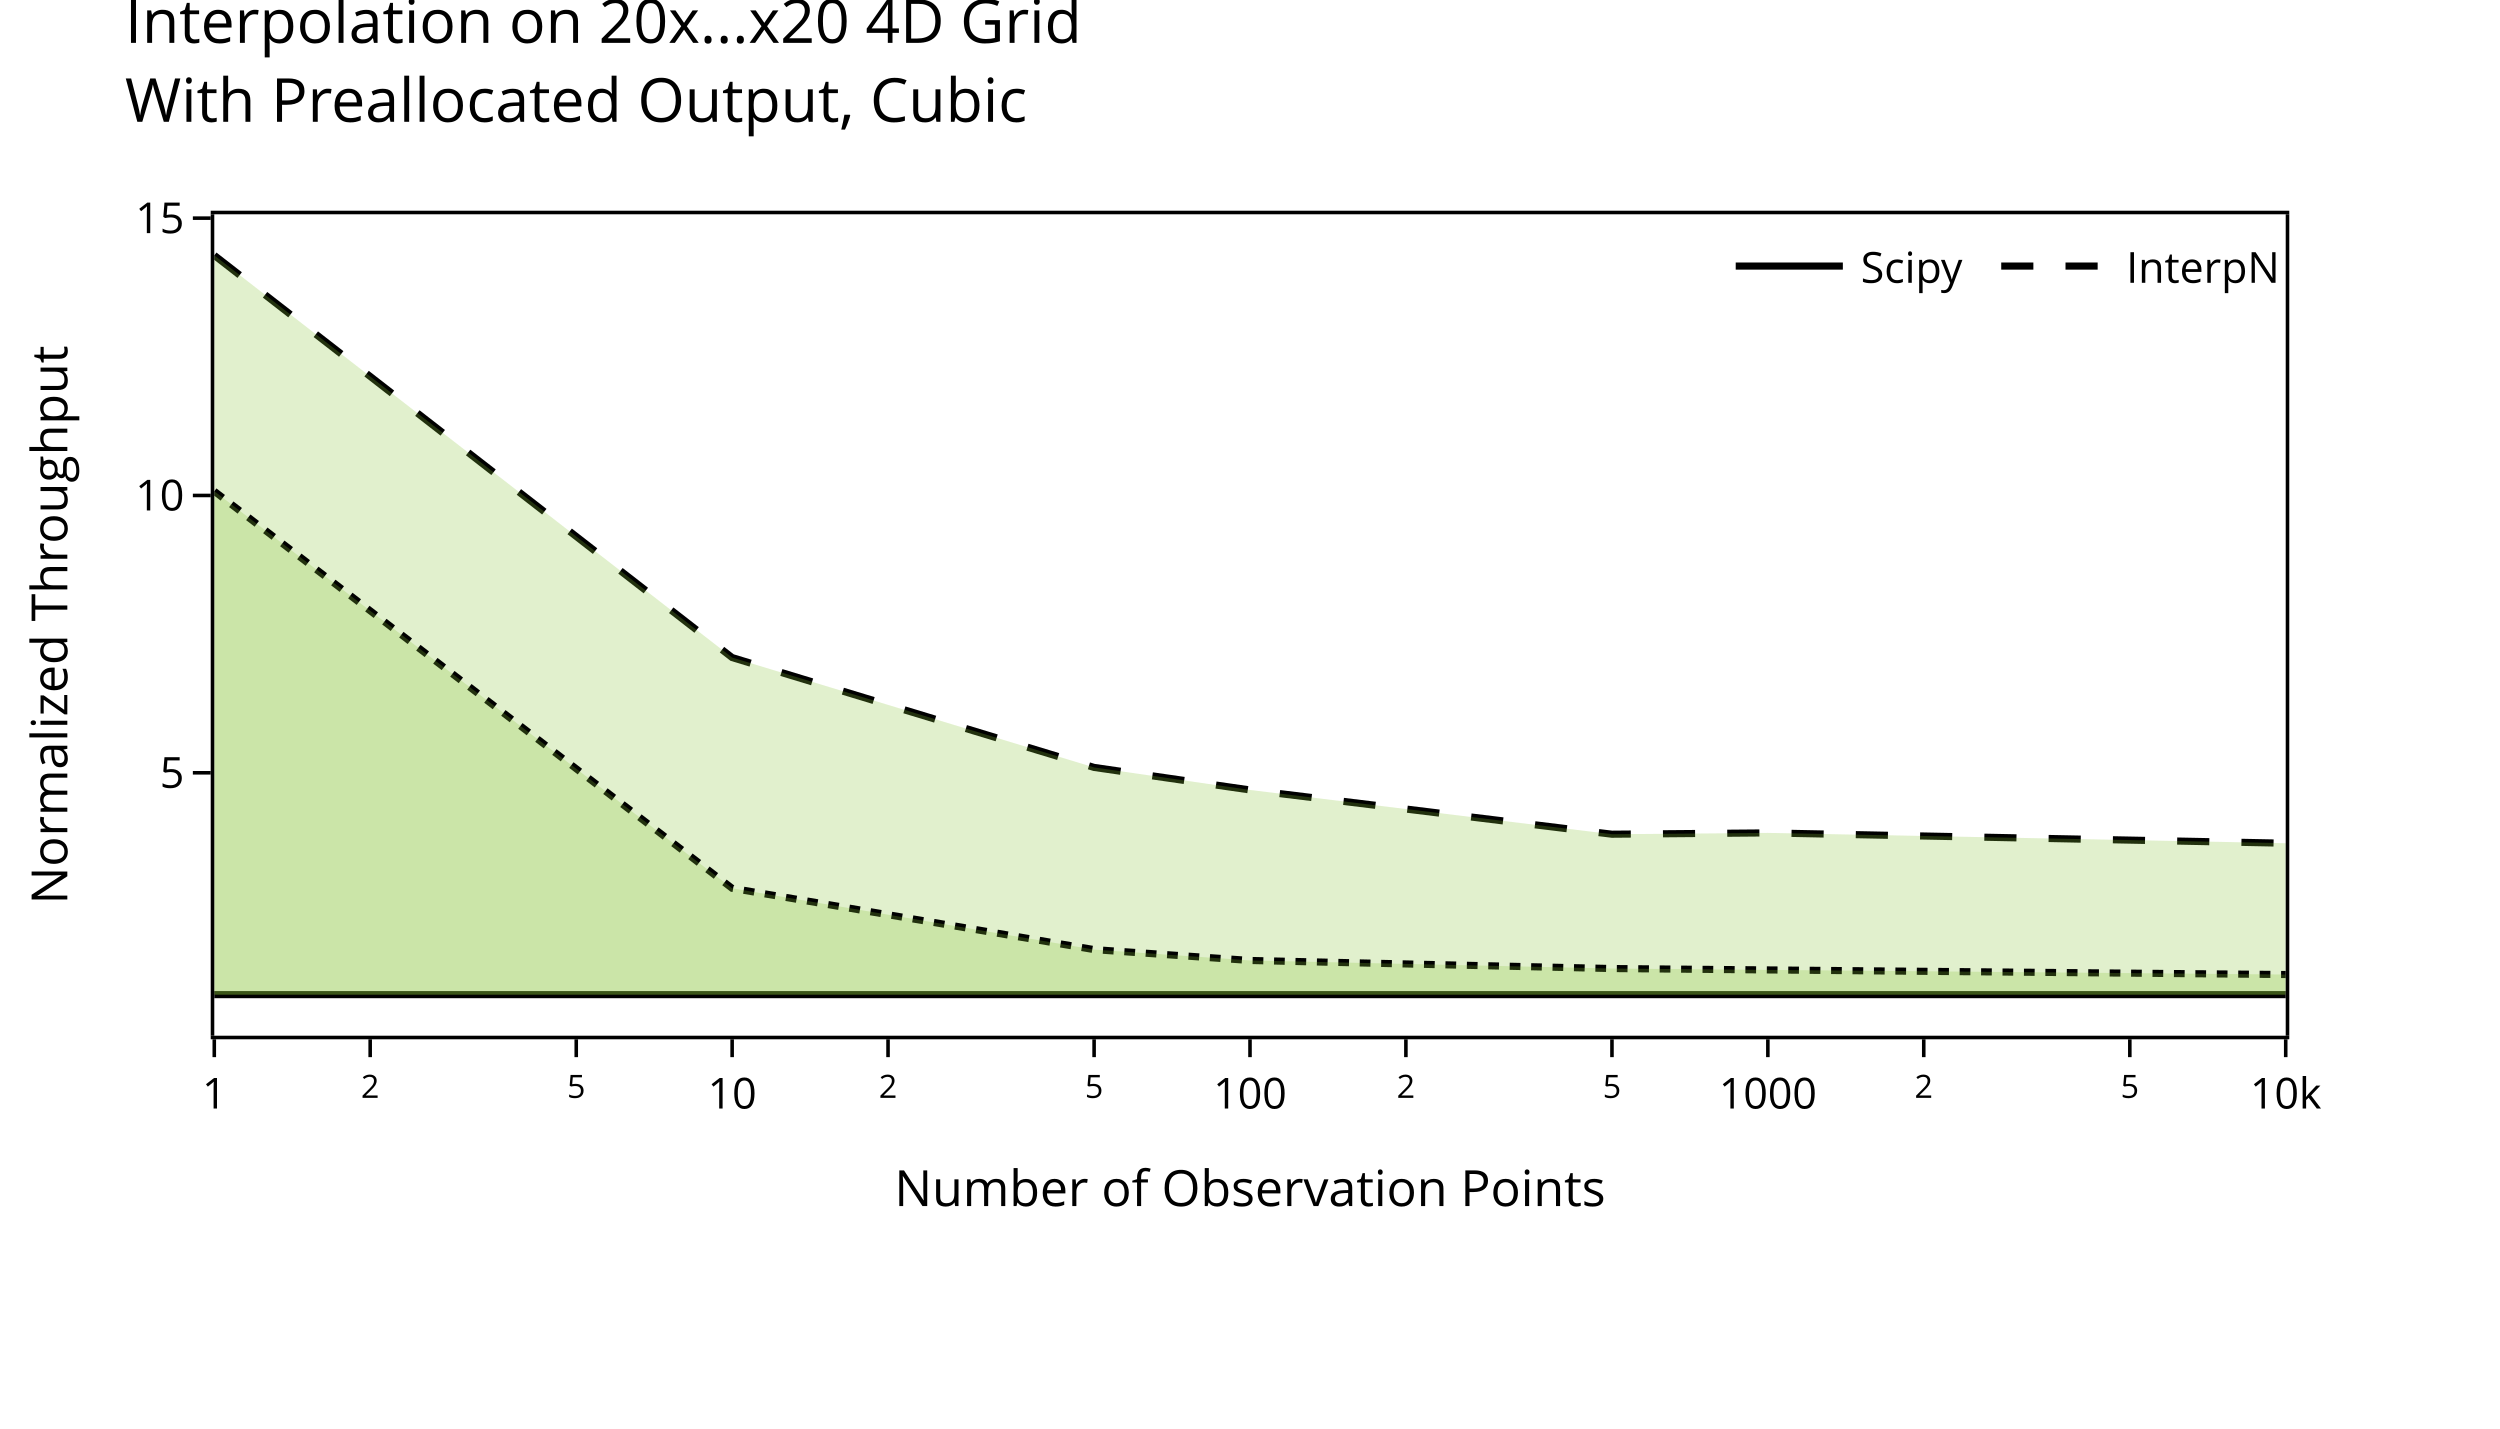
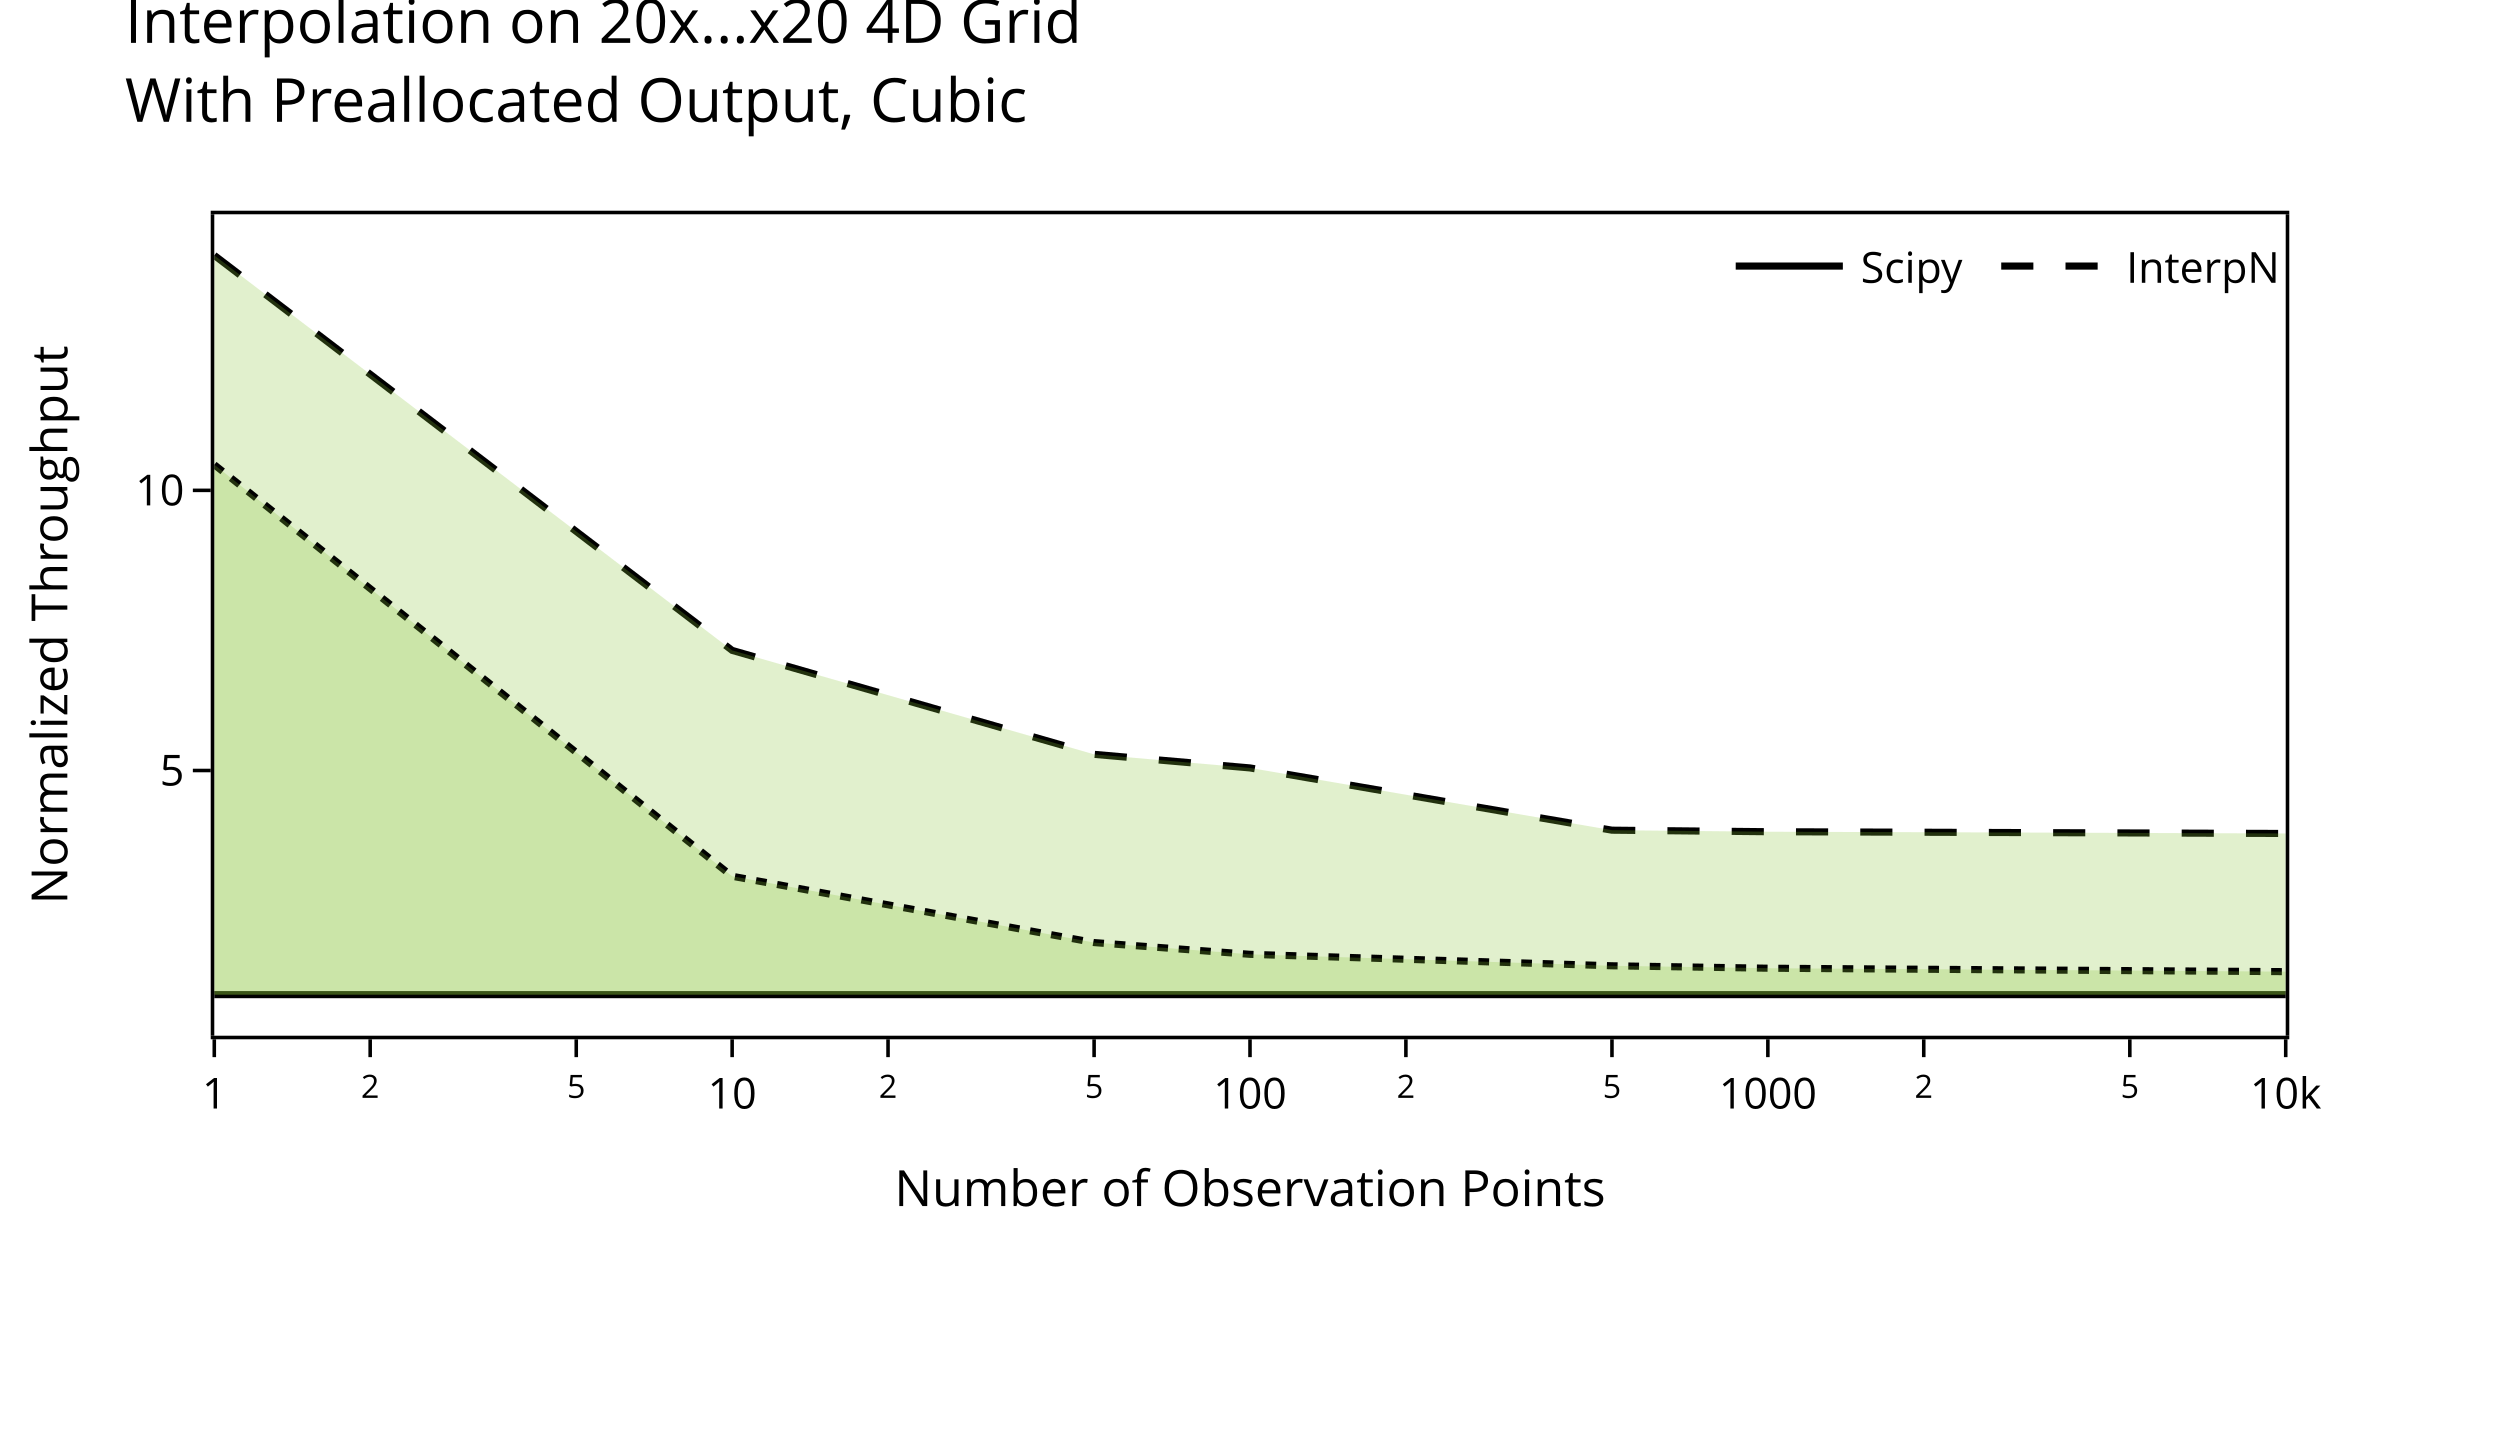
<svg xmlns="http://www.w3.org/2000/svg" class="main-svg" width="700" height="400" style="" viewBox="0 0 700 400">
  <rect x="0" y="0" width="700" height="400" style="fill: rgb(0, 0, 0); fill-opacity: 0;" />
-   <defs id="defs-426833">
+   <defs id="defs-e88cef">
    <g class="clips">
-       <clipPath id="clip426833xyplot" class="plotclip">
+       <clipPath id="clipe88cefxyplot" class="plotclip">
        <rect width="580" height="230" />
      </clipPath>
-       <clipPath class="axesclip" id="clip426833x">
+       <clipPath class="axesclip" id="clipe88cefx">
        <rect x="60" y="0" width="580" height="400" />
      </clipPath>
-       <clipPath class="axesclip" id="clip426833y">
+       <clipPath class="axesclip" id="clipe88cefy">
        <rect x="0" y="60" width="700" height="230" />
      </clipPath>
-       <clipPath class="axesclip" id="clip426833xy">
+       <clipPath class="axesclip" id="clipe88cefxy">
        <rect x="60" y="60" width="580" height="230" />
      </clipPath>
    </g>
    <g class="gradients" />
    <g class="patterns" />
  </defs>
  <g class="bglayer">
    <rect class="bg" x="60" y="60" width="580" height="230" style="fill: rgb(0, 0, 0); fill-opacity: 0; stroke-width: 0;" />
  </g>
  <g class="layer-below">
    <g class="imagelayer" />
    <g class="shapelayer" />
  </g>
  <g class="cartesianlayer">
    <g class="subplot xy">
      <g class="layer-subplot">
        <g class="shapelayer" />
        <g class="imagelayer" />
      </g>
      <g class="minor-gridlayer">
        <g class="x" />
        <g class="y" />
      </g>
      <g class="gridlayer">
        <g class="x" />
        <g class="y" />
      </g>
      <g class="zerolinelayer" />
      <g class="layer-between">
        <g class="shapelayer" />
        <g class="imagelayer" />
      </g>
      <path class="xlines-below" />
      <path class="ylines-below" />
      <g class="overlines-below" />
      <g class="xaxislayer-below" />
      <g class="yaxislayer-below" />
      <g class="overaxes-below" />
      <g class="overplot">
-         <g class="xy" transform="translate(60,60)" clip-path="url(#clip426833xyplot)">
+         <g class="xy" transform="translate(60,60)" clip-path="url(#clipe88cefxyplot)">
          <g class="scatterlayer mlayer">
-             <g class="trace scatter trace363fbc" style="stroke-miterlimit: 2; opacity: 1;">
+             <g class="trace scatter tracee51614" style="stroke-miterlimit: 2; opacity: 1;">
              <g class="fills" />
              <g class="errorbars" />
              <g class="lines">
                <path class="js-line" d="M0,218.5L580,218.5" style="vector-effect: none; fill: none; stroke: rgb(0, 0, 0); stroke-opacity: 1; stroke-width: 2px; opacity: 1;" />
              </g>
              <g class="points" />
              <g class="text" />
            </g>
-             <g class="trace scatter trace9b9ae2" style="stroke-miterlimit: 2; opacity: 1;">
+             <g class="trace scatter trace01c860" style="stroke-miterlimit: 2; opacity: 1;">
              <g class="fills" />
              <g class="errorbars" />
              <g class="lines">
-                 <path class="js-line" d="M0,11.5L145,124.12L246.35,154.88L290,161.19L391.35,173.58L435,173.21L580,176.1" style="vector-effect: none; fill: none; stroke: rgb(0, 0, 0); stroke-opacity: 1; stroke-dasharray: 9px, 9px; stroke-width: 2px; opacity: 1;" />
-               </g>
-               <g class="points" />
-               <g class="text" />
-             </g>
-             <g class="trace scatter trace7789f5" style="stroke-miterlimit: 2; opacity: 1;">
+                 <path class="js-line" d="M0,11.5L145,122.11L246.35,151.22L290,155.02L391.35,172.45L435,172.88L580,173.37" style="vector-effect: none; fill: none; stroke: rgb(0, 0, 0); stroke-opacity: 1; stroke-dasharray: 9px, 9px; stroke-width: 2px; opacity: 1;" />
+               </g>
+               <g class="points" />
+               <g class="text" />
+             </g>
+             <g class="trace scatter trace247b1f" style="stroke-miterlimit: 2; opacity: 1;">
              <g class="fills">
                <g>
-                   <path class="js-fill" d="M0,11.5L145,124.12L246.35,154.88L290,161.19L391.35,173.58L435,173.21L580,176.1L580,218.5L435,218.5L0,218.5Z" style="fill: rgb(139, 196, 59); fill-opacity: 0.25; stroke-width: 0;" />
+                   <path class="js-fill" d="M0,11.5L145,122.11L246.35,151.22L290,155.02L391.35,172.45L435,172.88L580,173.37L580,218.5L435,218.5L0,218.5Z" style="fill: rgb(139, 196, 59); fill-opacity: 0.25; stroke-width: 0;" />
                </g>
              </g>
              <g class="errorbars" />
              <g class="lines">
-                 <path class="js-line" d="M0,11.5L145,124.12L246.35,154.88L290,161.19L391.35,173.58L435,173.21L580,176.1L580,218.5L435,218.5L0,218.5" style="vector-effect: none; fill: none; stroke: rgb(0, 204, 150); stroke-opacity: 1; stroke-width: 0px; opacity: 1;" />
-               </g>
-               <g class="points" />
-               <g class="text" />
-             </g>
-             <g class="trace scatter trace7fd0a5" style="stroke-miterlimit: 2; opacity: 1;">
+                 <path class="js-line" d="M0,11.5L145,122.11L246.35,151.22L290,155.02L391.35,172.45L435,172.88L580,173.37L580,218.5L435,218.5L0,218.5" style="vector-effect: none; fill: none; stroke: rgb(0, 204, 150); stroke-opacity: 1; stroke-width: 0px; opacity: 1;" />
+               </g>
+               <g class="points" />
+               <g class="text" />
+             </g>
+             <g class="trace scatter trace7a38e4" style="stroke-miterlimit: 2; opacity: 1;">
              <g class="fills" />
              <g class="errorbars" />
              <g class="lines">
-                 <path class="js-line" d="M0,77.55L145,188.73L246.35,205.89L290,208.93L391.35,211.19L580,212.87" style="vector-effect: none; fill: none; stroke: rgb(0, 0, 0); stroke-opacity: 1; stroke-dasharray: 3px, 3px; stroke-width: 2px; opacity: 1;" />
-               </g>
-               <g class="points" />
-               <g class="text" />
-             </g>
-             <g class="trace scatter tracefd03d6" style="stroke-miterlimit: 2; opacity: 1;">
+                 <path class="js-line" d="M0,70.12L145,185.35L246.35,203.92L290,207.21L391.35,210.42L435,211.1L580,212.06" style="vector-effect: none; fill: none; stroke: rgb(0, 0, 0); stroke-opacity: 1; stroke-dasharray: 3px, 3px; stroke-width: 2px; opacity: 1;" />
+               </g>
+               <g class="points" />
+               <g class="text" />
+             </g>
+             <g class="trace scatter trace9ba9d2" style="stroke-miterlimit: 2; opacity: 1;">
              <g class="fills">
                <g>
-                   <path class="js-fill" d="M0,77.55L145,188.73L246.35,205.89L290,208.93L391.35,211.19L580,212.87L580,218.5L0,218.5Z" style="fill: rgb(139, 196, 59); fill-opacity: 0.25; stroke-width: 0;" />
+                   <path class="js-fill" d="M0,70.12L145,185.35L246.35,203.92L290,207.21L391.35,210.42L435,211.1L580,212.06L580,218.5L435,218.5L0,218.5Z" style="fill: rgb(139, 196, 59); fill-opacity: 0.25; stroke-width: 0;" />
                </g>
              </g>
              <g class="errorbars" />
              <g class="lines">
-                 <path class="js-line" d="M0,77.55L145,188.73L246.35,205.89L290,208.93L391.35,211.19L580,212.87L580,218.5L0,218.5" style="vector-effect: none; fill: none; stroke: rgb(255, 161, 90); stroke-opacity: 1; stroke-width: 0px; opacity: 1;" />
+                 <path class="js-line" d="M0,70.12L145,185.35L246.35,203.92L290,207.21L391.35,210.42L435,211.1L580,212.06L580,218.5L435,218.5L0,218.5" style="vector-effect: none; fill: none; stroke: rgb(255, 161, 90); stroke-opacity: 1; stroke-width: 0px; opacity: 1;" />
              </g>
              <g class="points" />
              <g class="text" />
            </g>
          </g>
        </g>
      </g>
      <path class="xlines-above crisp" d="M59,290.5H641M59,59.5H641" style="fill: none; stroke-width: 1px; stroke: rgb(0, 0, 0); stroke-opacity: 1;" />
      <path class="ylines-above crisp" d="M59.5,60V290M640.5,60V290" style="fill: none; stroke-width: 1px; stroke: rgb(0, 0, 0); stroke-opacity: 1;" />
      <g class="overlines-above" />
      <g class="xaxislayer-above">
        <path class="xtick ticks crisp" d="M0,291v5" transform="translate(60,0)" style="stroke: rgb(0, 0, 0); stroke-opacity: 1; stroke-width: 1px;" />
        <path class="xtick ticks crisp" d="M0,291v5" transform="translate(103.65,0)" style="stroke: rgb(0, 0, 0); stroke-opacity: 1; stroke-width: 1px;" />
        <path class="xtick ticks crisp" d="M0,291v5" transform="translate(161.35,0)" style="stroke: rgb(0, 0, 0); stroke-opacity: 1; stroke-width: 1px;" />
        <path class="xtick ticks crisp" d="M0,291v5" transform="translate(205,0)" style="stroke: rgb(0, 0, 0); stroke-opacity: 1; stroke-width: 1px;" />
        <path class="xtick ticks crisp" d="M0,291v5" transform="translate(248.65,0)" style="stroke: rgb(0, 0, 0); stroke-opacity: 1; stroke-width: 1px;" />
        <path class="xtick ticks crisp" d="M0,291v5" transform="translate(306.35,0)" style="stroke: rgb(0, 0, 0); stroke-opacity: 1; stroke-width: 1px;" />
        <path class="xtick ticks crisp" d="M0,291v5" transform="translate(350,0)" style="stroke: rgb(0, 0, 0); stroke-opacity: 1; stroke-width: 1px;" />
        <path class="xtick ticks crisp" d="M0,291v5" transform="translate(393.65,0)" style="stroke: rgb(0, 0, 0); stroke-opacity: 1; stroke-width: 1px;" />
        <path class="xtick ticks crisp" d="M0,291v5" transform="translate(451.35,0)" style="stroke: rgb(0, 0, 0); stroke-opacity: 1; stroke-width: 1px;" />
        <path class="xtick ticks crisp" d="M0,291v5" transform="translate(495,0)" style="stroke: rgb(0, 0, 0); stroke-opacity: 1; stroke-width: 1px;" />
        <path class="xtick ticks crisp" d="M0,291v5" transform="translate(538.65,0)" style="stroke: rgb(0, 0, 0); stroke-opacity: 1; stroke-width: 1px;" />
        <path class="xtick ticks crisp" d="M0,291v5" transform="translate(596.35,0)" style="stroke: rgb(0, 0, 0); stroke-opacity: 1; stroke-width: 1px;" />
        <path class="xtick ticks crisp" d="M0,291v5" transform="translate(640,0)" style="stroke: rgb(0, 0, 0); stroke-opacity: 1; stroke-width: 1px;" />
        <g class="xtick">
          <text text-anchor="middle" x="0" y="310.4" transform="translate(60,0)" style="font-family: 'Open Sans', verdana, arial, sans-serif; font-size: 12px; fill: rgb(0, 0, 0); fill-opacity: 1; white-space: pre; opacity: 1;">1</text>
        </g>
        <g class="xtick">
          <text text-anchor="middle" x="0" y="307.4" style="font-family: 'Open Sans', verdana, arial, sans-serif; font-size: 9px; fill: rgb(0, 0, 0); fill-opacity: 1; white-space: pre; opacity: 1;" transform="translate(103.65,0)">2</text>
        </g>
        <g class="xtick">
          <text text-anchor="middle" x="0" y="307.4" style="font-family: 'Open Sans', verdana, arial, sans-serif; font-size: 9px; fill: rgb(0, 0, 0); fill-opacity: 1; white-space: pre; opacity: 1;" transform="translate(161.35,0)">5</text>
        </g>
        <g class="xtick">
          <text text-anchor="middle" x="0" y="310.4" style="font-family: 'Open Sans', verdana, arial, sans-serif; font-size: 12px; fill: rgb(0, 0, 0); fill-opacity: 1; white-space: pre; opacity: 1;" transform="translate(205,0)">10</text>
        </g>
        <g class="xtick">
          <text text-anchor="middle" x="0" y="307.4" style="font-family: 'Open Sans', verdana, arial, sans-serif; font-size: 9px; fill: rgb(0, 0, 0); fill-opacity: 1; white-space: pre; opacity: 1;" transform="translate(248.65,0)">2</text>
        </g>
        <g class="xtick">
          <text text-anchor="middle" x="0" y="307.4" style="font-family: 'Open Sans', verdana, arial, sans-serif; font-size: 9px; fill: rgb(0, 0, 0); fill-opacity: 1; white-space: pre; opacity: 1;" transform="translate(306.35,0)">5</text>
        </g>
        <g class="xtick">
          <text text-anchor="middle" x="0" y="310.4" style="font-family: 'Open Sans', verdana, arial, sans-serif; font-size: 12px; fill: rgb(0, 0, 0); fill-opacity: 1; white-space: pre; opacity: 1;" transform="translate(350,0)">100</text>
        </g>
        <g class="xtick">
          <text text-anchor="middle" x="0" y="307.4" style="font-family: 'Open Sans', verdana, arial, sans-serif; font-size: 9px; fill: rgb(0, 0, 0); fill-opacity: 1; white-space: pre; opacity: 1;" transform="translate(393.65,0)">2</text>
        </g>
        <g class="xtick">
          <text text-anchor="middle" x="0" y="307.4" style="font-family: 'Open Sans', verdana, arial, sans-serif; font-size: 9px; fill: rgb(0, 0, 0); fill-opacity: 1; white-space: pre; opacity: 1;" transform="translate(451.35,0)">5</text>
        </g>
        <g class="xtick">
          <text text-anchor="middle" x="0" y="310.4" style="font-family: 'Open Sans', verdana, arial, sans-serif; font-size: 12px; fill: rgb(0, 0, 0); fill-opacity: 1; white-space: pre; opacity: 1;" transform="translate(495,0)">1000</text>
        </g>
        <g class="xtick">
          <text text-anchor="middle" x="0" y="307.4" style="font-family: 'Open Sans', verdana, arial, sans-serif; font-size: 9px; fill: rgb(0, 0, 0); fill-opacity: 1; white-space: pre; opacity: 1;" transform="translate(538.65,0)">2</text>
        </g>
        <g class="xtick">
          <text text-anchor="middle" x="0" y="307.4" style="font-family: 'Open Sans', verdana, arial, sans-serif; font-size: 9px; fill: rgb(0, 0, 0); fill-opacity: 1; white-space: pre; opacity: 1;" transform="translate(596.35,0)">5</text>
        </g>
        <g class="xtick">
          <text text-anchor="middle" x="0" y="310.4" style="font-family: 'Open Sans', verdana, arial, sans-serif; font-size: 12px; fill: rgb(0, 0, 0); fill-opacity: 1; white-space: pre; opacity: 1;" transform="translate(640,0)">10k</text>
        </g>
      </g>
      <g class="yaxislayer-above">
-         <path class="ytick ticks crisp" d="M59,0h-5" transform="translate(0,216.38)" style="stroke: rgb(0, 0, 0); stroke-opacity: 1; stroke-width: 1px;" />
-         <path class="ytick ticks crisp" d="M59,0h-5" transform="translate(0,138.73)" style="stroke: rgb(0, 0, 0); stroke-opacity: 1; stroke-width: 1px;" />
-         <path class="ytick ticks crisp" d="M59,0h-5" transform="translate(0,61.08)" style="stroke: rgb(0, 0, 0); stroke-opacity: 1; stroke-width: 1px;" />
+         <path class="ytick ticks crisp" d="M59,0h-5" transform="translate(0,215.74)" style="stroke: rgb(0, 0, 0); stroke-opacity: 1; stroke-width: 1px;" />
+         <path class="ytick ticks crisp" d="M59,0h-5" transform="translate(0,137.3)" style="stroke: rgb(0, 0, 0); stroke-opacity: 1; stroke-width: 1px;" />
        <g class="ytick">
-           <text text-anchor="end" x="51.6" y="4.2" transform="translate(0,216.38)" style="font-family: 'Open Sans', verdana, arial, sans-serif; font-size: 12px; fill: rgb(0, 0, 0); fill-opacity: 1; white-space: pre; opacity: 1;">5</text>
+           <text text-anchor="end" x="51.6" y="4.2" transform="translate(0,215.74)" style="font-family: 'Open Sans', verdana, arial, sans-serif; font-size: 12px; fill: rgb(0, 0, 0); fill-opacity: 1; white-space: pre; opacity: 1;">5</text>
        </g>
        <g class="ytick">
-           <text text-anchor="end" x="51.6" y="4.2" style="font-family: 'Open Sans', verdana, arial, sans-serif; font-size: 12px; fill: rgb(0, 0, 0); fill-opacity: 1; white-space: pre; opacity: 1;" transform="translate(0,138.73)">10</text>
-         </g>
-         <g class="ytick">
-           <text text-anchor="end" x="51.6" y="4.2" style="font-family: 'Open Sans', verdana, arial, sans-serif; font-size: 12px; fill: rgb(0, 0, 0); fill-opacity: 1; white-space: pre; opacity: 1;" transform="translate(0,61.08)">15</text>
+           <text text-anchor="end" x="51.6" y="4.2" style="font-family: 'Open Sans', verdana, arial, sans-serif; font-size: 12px; fill: rgb(0, 0, 0); fill-opacity: 1; white-space: pre; opacity: 1;" transform="translate(0,137.3)">10</text>
        </g>
      </g>
      <g class="overaxes-above" />
    </g>
  </g>
  <g class="polarlayer" />
  <g class="smithlayer" />
  <g class="ternarylayer" />
  <g class="geolayer" />
  <g class="funnelarealayer" />
  <g class="pielayer" />
  <g class="iciclelayer" />
  <g class="treemaplayer" />
  <g class="sunburstlayer" />
  <g class="glimages" />
-   <defs id="topdefs-426833">
+   <defs id="topdefs-e88cef">
    <g class="clips" />
-     <clipPath id="legend426833">
+     <clipPath id="legende88cef">
      <rect width="159" height="29" x="0" y="0" />
    </clipPath>
  </defs>
  <g class="layer-above">
    <g class="imagelayer" />
    <g class="shapelayer" />
  </g>
  <g class="infolayer">
    <g class="legend" pointer-events="all" transform="translate(481,60)">
      <rect class="bg" shape-rendering="crispEdges" width="159" height="29" x="0" y="0" style="stroke: rgb(68, 68, 68); stroke-opacity: 1; fill: rgb(0, 0, 0); fill-opacity: 0; stroke-width: 0px;" />
-       <g class="scrollbox" transform="" clip-path="url(#legend426833)">
+       <g class="scrollbox" transform="" clip-path="url(#legende88cef)">
        <g class="groups">
          <g class="traces" transform="translate(0,14.5)" style="opacity: 1;">
            <text class="legendtext" text-anchor="start" x="40" y="4.68" style="font-family: 'Open Sans', verdana, arial, sans-serif; font-size: 12px; fill: rgb(0, 0, 0); fill-opacity: 1; white-space: pre;">Scipy</text>
            <g class="layers" style="opacity: 1;">
              <g class="legendfill" />
              <g class="legendlines">
                <path class="js-line" d="M5,0h30" style="fill: none; stroke: rgb(0, 0, 0); stroke-opacity: 1; stroke-width: 2px;" />
              </g>
              <g class="legendsymbols">
                <g class="legendpoints" />
              </g>
            </g>
            <rect class="legendtoggle" x="0" y="-9.5" width="71.844" height="19" style="fill: rgb(0, 0, 0); fill-opacity: 0;" />
          </g>
          <g class="traces" transform="translate(74.34375,14.5)" style="opacity: 1;">
            <text class="legendtext" text-anchor="start" x="40" y="4.68" style="font-family: 'Open Sans', verdana, arial, sans-serif; font-size: 12px; fill: rgb(0, 0, 0); fill-opacity: 1; white-space: pre;">InterpN</text>
            <g class="layers" style="opacity: 1;">
              <g class="legendfill" />
              <g class="legendlines">
                <path class="js-line" d="M5,0h30" style="fill: none; stroke: rgb(0, 0, 0); stroke-opacity: 1; stroke-dasharray: 9px, 9px; stroke-width: 2px;" />
              </g>
              <g class="legendsymbols">
                <g class="legendpoints" />
              </g>
            </g>
            <rect class="legendtoggle" x="0" y="-9.5" width="81.859" height="19" style="fill: rgb(0, 0, 0); fill-opacity: 0;" />
          </g>
        </g>
      </g>
      <rect class="scrollbar" rx="20" ry="3" width="0" height="0" x="0" y="0" style="fill: rgb(128, 139, 164); fill-opacity: 1;" />
    </g>
    <g class="g-gtitle">
      <text class="gtitle" x="35" y="12" text-anchor="start" dy="0.7em" style="opacity: 1; font-family: 'Open Sans', verdana, arial, sans-serif; font-size: 17px; fill: rgb(0, 0, 0); fill-opacity: 1; white-space: pre;">
        <tspan class="line" dy="0em" x="35" y="12">Interpolation on 20x...x20 4D Grid</tspan>
        <tspan class="line" dy="1.3em" x="35" y="12">With Preallocated Output, Cubic</tspan>
      </text>
    </g>
    <g class="g-xtitle">
      <text class="xtitle" x="350" y="337.706" text-anchor="middle" style="opacity: 1; font-family: 'Open Sans', verdana, arial, sans-serif; font-size: 14px; fill: rgb(0, 0, 0); fill-opacity: 1; white-space: pre;">Number of Observation Points</text>
    </g>
    <g class="g-ytitle">
      <text class="ytitle" transform="rotate(-90,18.85,175)" x="18.85" y="175" text-anchor="middle" style="opacity: 1; font-family: 'Open Sans', verdana, arial, sans-serif; font-size: 14px; fill: rgb(0, 0, 0); fill-opacity: 1; white-space: pre;">Normalized Throughput</text>
    </g>
  </g>
</svg>
